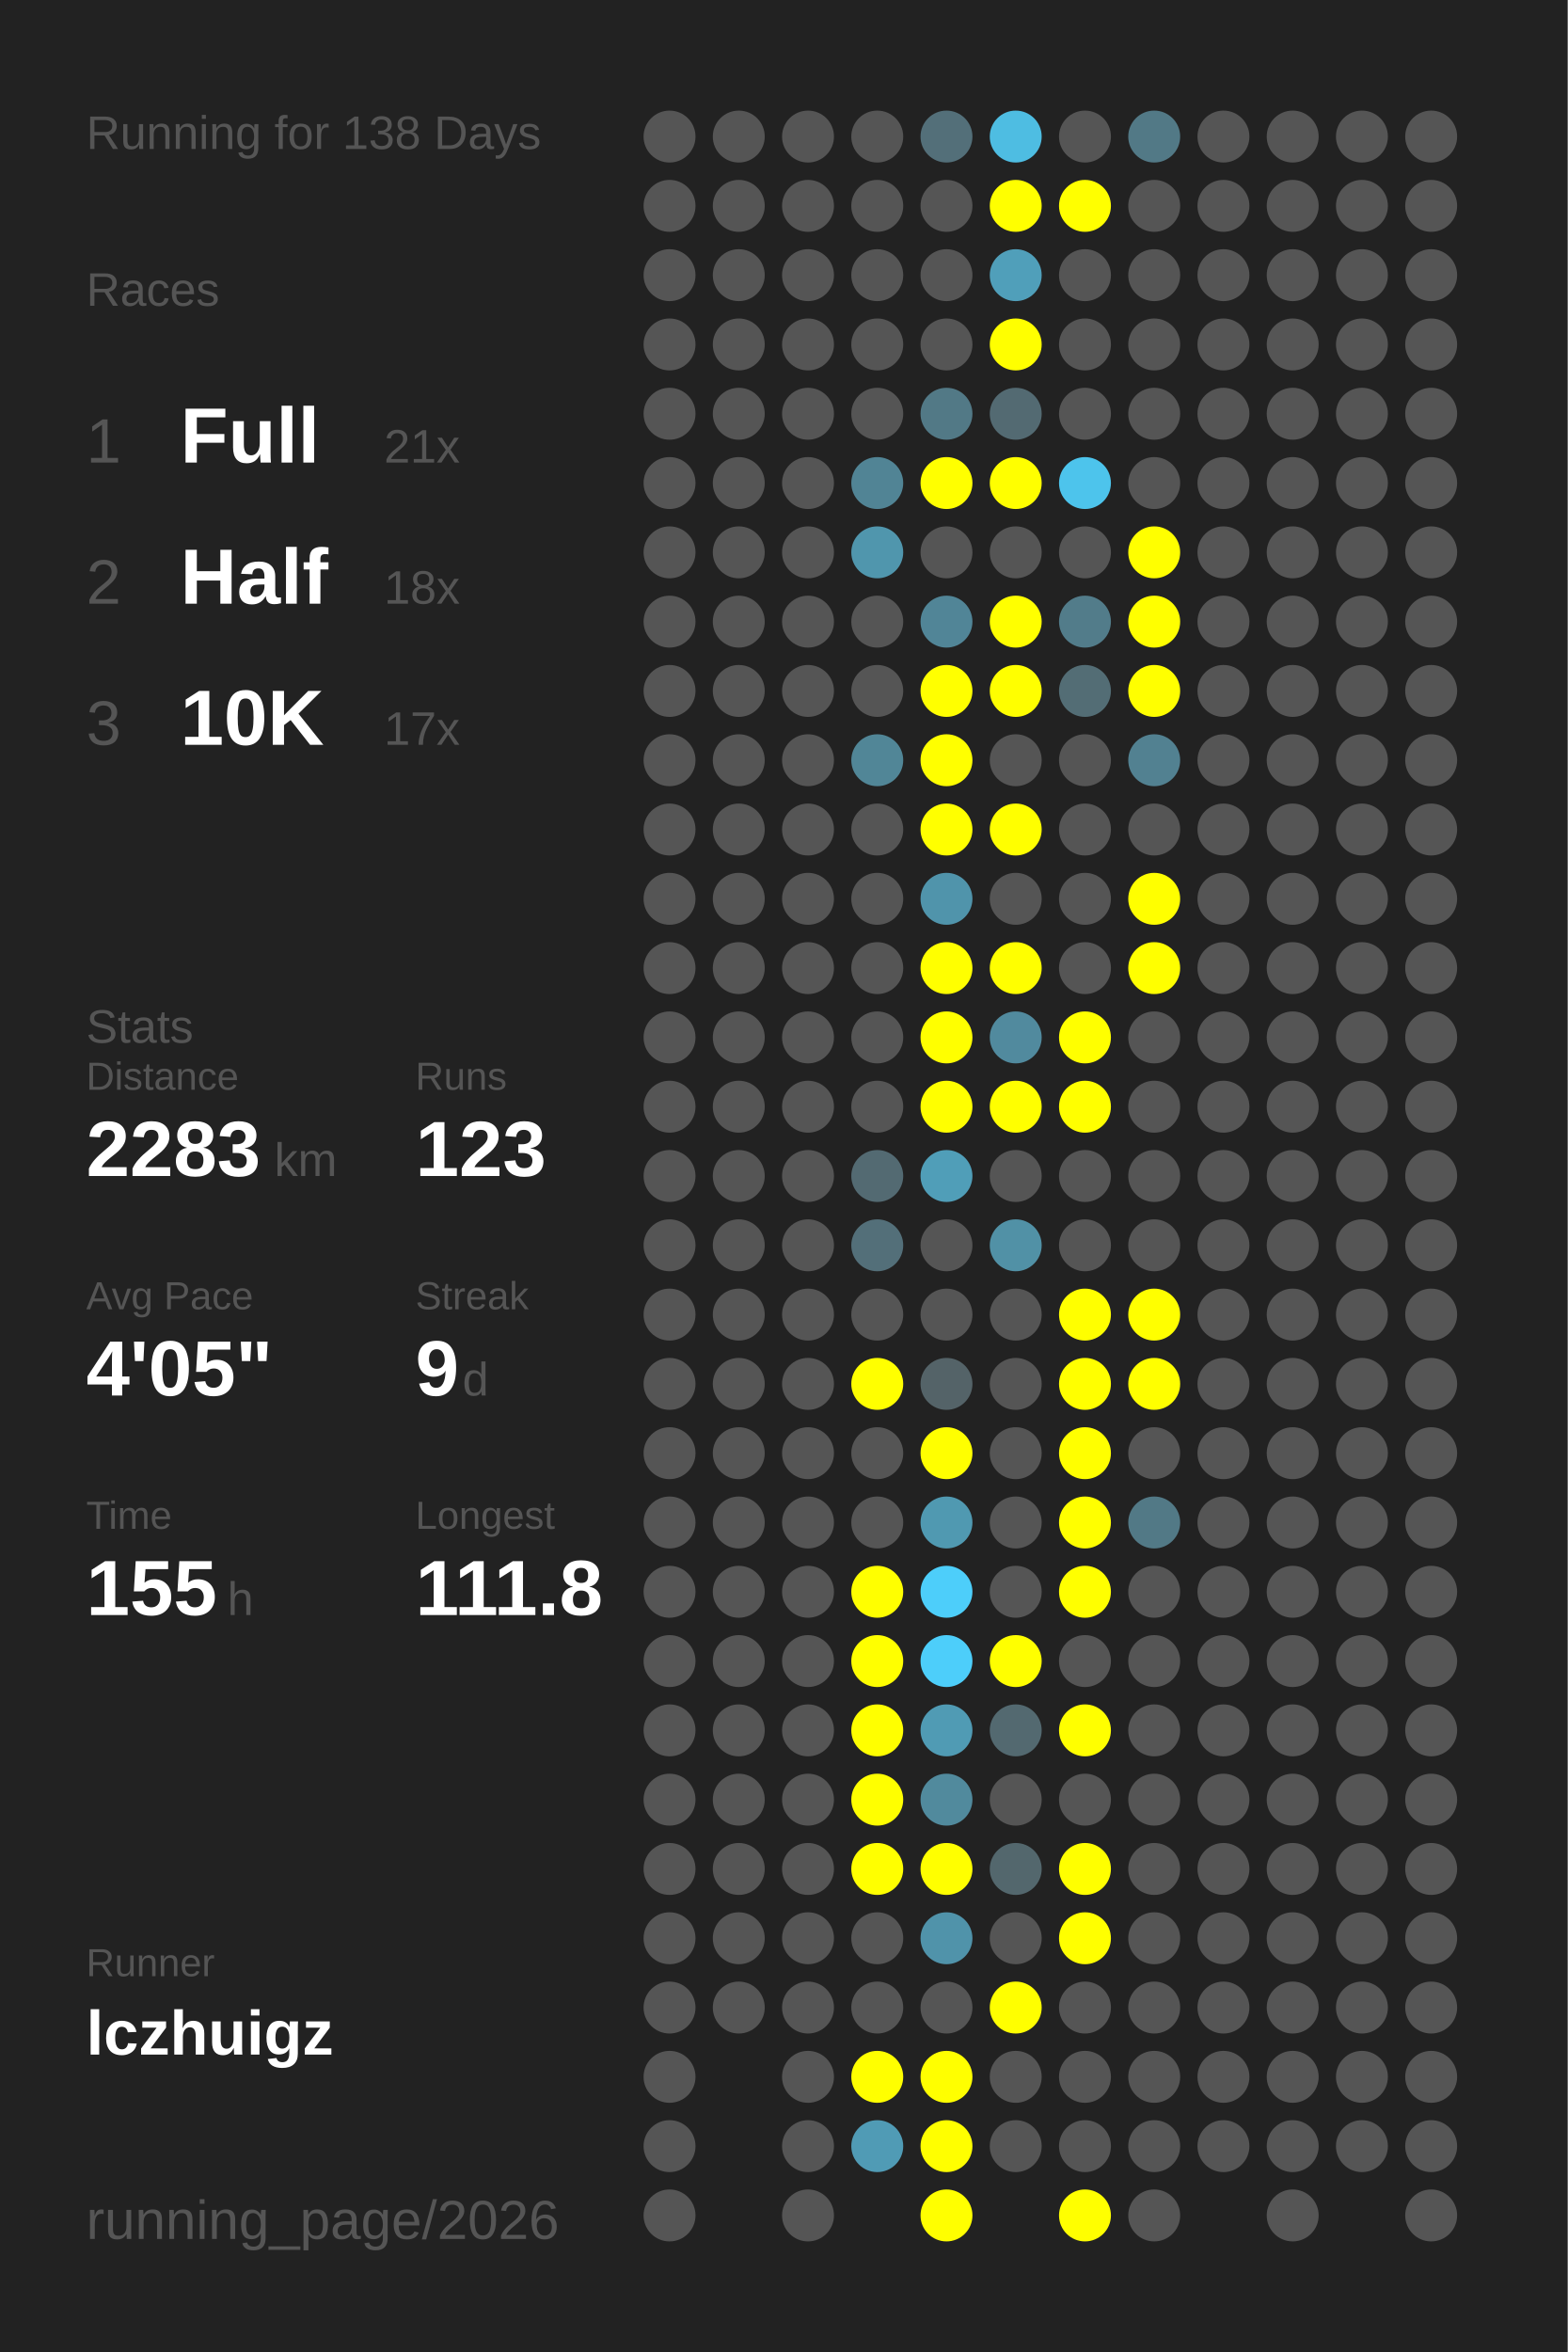
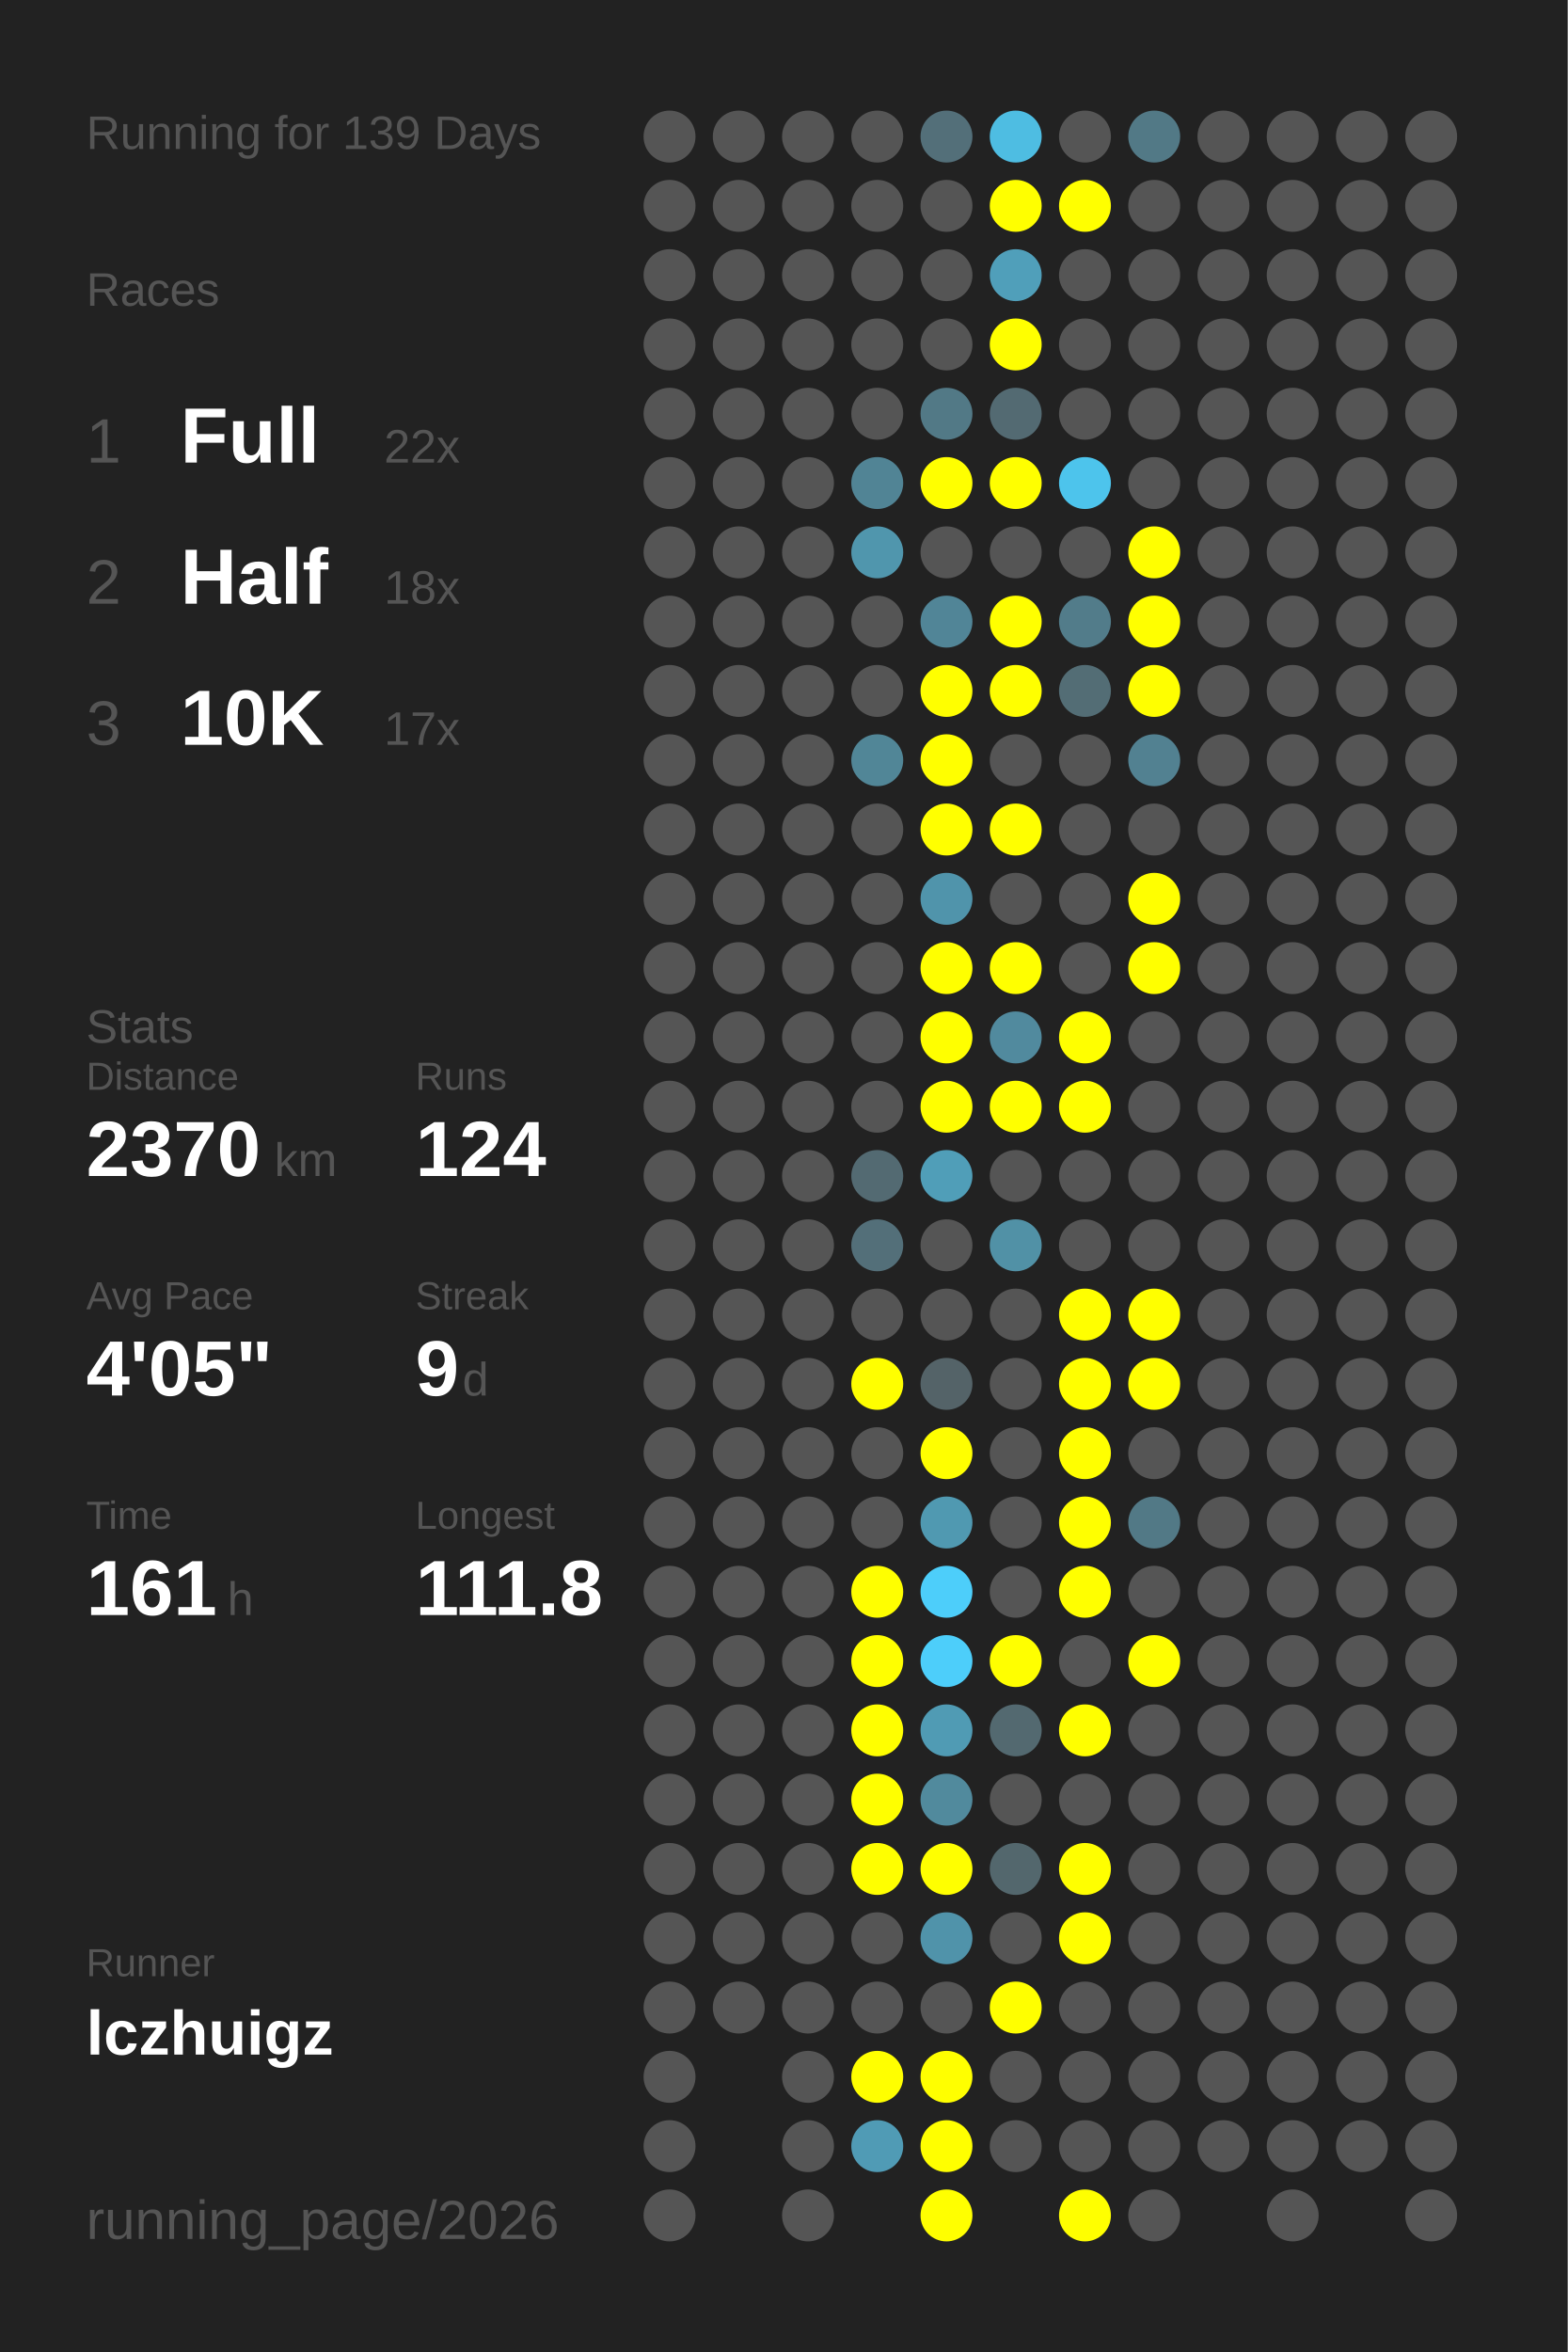
<svg xmlns="http://www.w3.org/2000/svg" baseProfile="full" height="300mm" version="1.1" viewBox="0,0,200,300" width="200mm">
  <defs />
  <rect fill="#222222" height="300" width="200" x="0" y="0" />
-   <text fill="#555555" style="font-size:6px; font-family:Arial;" x="11" y="19">Running for 138 Days</text>
+   <text fill="#555555" style="font-size:6px; font-family:Arial;" x="11" y="19">Running for 139 Days</text>
  <text fill="#555555" style="font-size:6px; font-family:Arial;" x="11" y="39">Races</text>
  <text fill="#555555" style="font-size:8px; font-family:Arial;" x="11" y="59">1</text>
  <text fill="#FFFFFF" style="font-size:10px; font-family:Arial; font-weight:bold;" x="23" y="59">Full</text>
-   <text fill="#555555" style="font-size:6px; font-family:Arial;" x="49" y="59">21x</text>
+   <text fill="#555555" style="font-size:6px; font-family:Arial;" x="49" y="59">22x</text>
  <text fill="#555555" style="font-size:8px; font-family:Arial;" x="11" y="77">2</text>
  <text fill="#FFFFFF" style="font-size:10px; font-family:Arial; font-weight:bold;" x="23" y="77">Half</text>
  <text fill="#555555" style="font-size:6px; font-family:Arial;" x="49" y="77">18x</text>
  <text fill="#555555" style="font-size:8px; font-family:Arial;" x="11" y="95">3</text>
  <text fill="#FFFFFF" style="font-size:10px; font-family:Arial; font-weight:bold;" x="23" y="95">10K</text>
  <text fill="#555555" style="font-size:6px; font-family:Arial;" x="49" y="95">17x</text>
  <text fill="#555555" style="font-size:6px; font-family:Arial;" x="11" y="133">Stats</text>
  <text fill="#555555" style="font-size:5px; font-family:Arial;" x="11" y="139">Distance</text>
-   <text fill="#FFFFFF" style="font-size:10px; font-family:Arial; font-weight:bold;" x="11" y="150">2283</text>
+   <text fill="#FFFFFF" style="font-size:10px; font-family:Arial; font-weight:bold;" x="11" y="150">2370</text>
  <text fill="#555555" style="font-size:6px; font-family:Arial;" x="35" y="150">km</text>
  <text fill="#555555" style="font-size:5px; font-family:Arial;" x="53" y="139">Runs</text>
-   <text fill="#FFFFFF" style="font-size:10px; font-family:Arial; font-weight:bold;" x="53" y="150">123</text>
+   <text fill="#FFFFFF" style="font-size:10px; font-family:Arial; font-weight:bold;" x="53" y="150">124</text>
  <text fill="#555555" style="font-size:5px; font-family:Arial;" x="11" y="167">Avg Pace</text>
  <text fill="#FFFFFF" style="font-size:10px; font-family:Arial; font-weight:bold;" x="11" y="178">4'05"</text>
  <text fill="#555555" style="font-size:5px; font-family:Arial;" x="53" y="167">Streak</text>
  <text fill="#FFFFFF" style="font-size:10px; font-family:Arial; font-weight:bold;" x="53" y="178">9</text>
  <text fill="#555555" style="font-size:6px; font-family:Arial;" x="59" y="178">d</text>
  <text fill="#555555" style="font-size:5px; font-family:Arial;" x="11" y="195">Time</text>
-   <text fill="#FFFFFF" style="font-size:10px; font-family:Arial; font-weight:bold;" x="11" y="206">155</text>
+   <text fill="#FFFFFF" style="font-size:10px; font-family:Arial; font-weight:bold;" x="11" y="206">161</text>
  <text fill="#555555" style="font-size:6px; font-family:Arial;" x="29" y="206">h</text>
  <text fill="#555555" style="font-size:5px; font-family:Arial;" x="53" y="195">Longest</text>
  <text fill="#FFFFFF" style="font-size:10px; font-family:Arial; font-weight:bold;" x="53" y="206">111.8</text>
  <text fill="#555555" style="font-size:5px; font-family:Arial;" x="11" y="252.065">Runner</text>
  <text fill="#FFFFFF" style="font-size:8px; font-family:Arial; font-weight:bold;" x="11" y="262.065">lczhuigz</text>
  <text fill="#555555" style="font-size:7px; font-family:Arial;" x="11" y="285.581">running_page/2026</text>
  <circle cx="85.417" cy="17.419" fill="#555555" r="3.312" />
  <circle cx="85.417" cy="26.258" fill="#555555" r="3.312" />
  <circle cx="85.417" cy="35.097" fill="#555555" r="3.312" />
  <circle cx="85.417" cy="43.935" fill="#555555" r="3.312" />
  <circle cx="85.417" cy="52.774" fill="#555555" r="3.312" />
  <circle cx="85.417" cy="61.613" fill="#555555" r="3.312" />
  <circle cx="85.417" cy="70.452" fill="#555555" r="3.312" />
  <circle cx="85.417" cy="79.29" fill="#555555" r="3.312" />
  <circle cx="85.417" cy="88.129" fill="#555555" r="3.312" />
  <circle cx="85.417" cy="96.968" fill="#555555" r="3.312" />
  <circle cx="85.417" cy="105.806" fill="#555555" r="3.312" />
  <circle cx="85.417" cy="114.645" fill="#555555" r="3.312" />
  <circle cx="85.417" cy="123.484" fill="#555555" r="3.312" />
  <circle cx="85.417" cy="132.323" fill="#555555" r="3.312" />
  <circle cx="85.417" cy="141.161" fill="#555555" r="3.312" />
  <circle cx="85.417" cy="150" fill="#555555" r="3.312" />
  <circle cx="85.417" cy="158.839" fill="#555555" r="3.312" />
  <circle cx="85.417" cy="167.677" fill="#555555" r="3.312" />
  <circle cx="85.417" cy="176.516" fill="#555555" r="3.312" />
  <circle cx="85.417" cy="185.355" fill="#555555" r="3.312" />
  <circle cx="85.417" cy="194.194" fill="#555555" r="3.312" />
  <circle cx="85.417" cy="203.032" fill="#555555" r="3.312" />
  <circle cx="85.417" cy="211.871" fill="#555555" r="3.312" />
  <circle cx="85.417" cy="220.71" fill="#555555" r="3.312" />
  <circle cx="85.417" cy="229.548" fill="#555555" r="3.312" />
  <circle cx="85.417" cy="238.387" fill="#555555" r="3.312" />
  <circle cx="85.417" cy="247.226" fill="#555555" r="3.312" />
  <circle cx="85.417" cy="256.065" fill="#555555" r="3.312" />
  <circle cx="85.417" cy="264.903" fill="#555555" r="3.312" />
  <circle cx="85.417" cy="273.742" fill="#555555" r="3.312" />
  <circle cx="85.417" cy="282.581" fill="#555555" r="3.312" />
  <circle cx="94.25" cy="17.419" fill="#555555" r="3.312" />
  <circle cx="94.25" cy="26.258" fill="#555555" r="3.312" />
  <circle cx="94.25" cy="35.097" fill="#555555" r="3.312" />
  <circle cx="94.25" cy="43.935" fill="#555555" r="3.312" />
  <circle cx="94.25" cy="52.774" fill="#555555" r="3.312" />
  <circle cx="94.25" cy="61.613" fill="#555555" r="3.312" />
  <circle cx="94.25" cy="70.452" fill="#555555" r="3.312" />
  <circle cx="94.25" cy="79.29" fill="#555555" r="3.312" />
  <circle cx="94.25" cy="88.129" fill="#555555" r="3.312" />
  <circle cx="94.25" cy="96.968" fill="#555555" r="3.312" />
  <circle cx="94.25" cy="105.806" fill="#555555" r="3.312" />
  <circle cx="94.25" cy="114.645" fill="#555555" r="3.312" />
  <circle cx="94.25" cy="123.484" fill="#555555" r="3.312" />
  <circle cx="94.25" cy="132.323" fill="#555555" r="3.312" />
  <circle cx="94.25" cy="141.161" fill="#555555" r="3.312" />
  <circle cx="94.25" cy="150" fill="#555555" r="3.312" />
  <circle cx="94.25" cy="158.839" fill="#555555" r="3.312" />
  <circle cx="94.25" cy="167.677" fill="#555555" r="3.312" />
  <circle cx="94.25" cy="176.516" fill="#555555" r="3.312" />
  <circle cx="94.25" cy="185.355" fill="#555555" r="3.312" />
  <circle cx="94.25" cy="194.194" fill="#555555" r="3.312" />
  <circle cx="94.25" cy="203.032" fill="#555555" r="3.312" />
  <circle cx="94.25" cy="211.871" fill="#555555" r="3.312" />
  <circle cx="94.25" cy="220.71" fill="#555555" r="3.312" />
  <circle cx="94.25" cy="229.548" fill="#555555" r="3.312" />
  <circle cx="94.25" cy="238.387" fill="#555555" r="3.312" />
  <circle cx="94.25" cy="247.226" fill="#555555" r="3.312" />
  <circle cx="94.25" cy="256.065" fill="#555555" r="3.312" />
  <circle cx="103.083" cy="17.419" fill="#555555" r="3.312" />
  <circle cx="103.083" cy="26.258" fill="#555555" r="3.312" />
  <circle cx="103.083" cy="35.097" fill="#555555" r="3.312" />
  <circle cx="103.083" cy="43.935" fill="#555555" r="3.312" />
  <circle cx="103.083" cy="52.774" fill="#555555" r="3.312" />
  <circle cx="103.083" cy="61.613" fill="#555555" r="3.312" />
  <circle cx="103.083" cy="70.452" fill="#555555" r="3.312" />
  <circle cx="103.083" cy="79.29" fill="#555555" r="3.312" />
  <circle cx="103.083" cy="88.129" fill="#555555" r="3.312" />
  <circle cx="103.083" cy="96.968" fill="#555555" r="3.312" />
  <circle cx="103.083" cy="105.806" fill="#555555" r="3.312" />
  <circle cx="103.083" cy="114.645" fill="#555555" r="3.312" />
  <circle cx="103.083" cy="123.484" fill="#555555" r="3.312" />
  <circle cx="103.083" cy="132.323" fill="#555555" r="3.312" />
  <circle cx="103.083" cy="141.161" fill="#555555" r="3.312" />
  <circle cx="103.083" cy="150" fill="#555555" r="3.312" />
  <circle cx="103.083" cy="158.839" fill="#555555" r="3.312" />
  <circle cx="103.083" cy="167.677" fill="#555555" r="3.312" />
  <circle cx="103.083" cy="176.516" fill="#555555" r="3.312" />
  <circle cx="103.083" cy="185.355" fill="#555555" r="3.312" />
  <circle cx="103.083" cy="194.194" fill="#555555" r="3.312" />
  <circle cx="103.083" cy="203.032" fill="#555555" r="3.312" />
  <circle cx="103.083" cy="211.871" fill="#555555" r="3.312" />
  <circle cx="103.083" cy="220.71" fill="#555555" r="3.312" />
  <circle cx="103.083" cy="229.548" fill="#555555" r="3.312" />
  <circle cx="103.083" cy="238.387" fill="#555555" r="3.312" />
  <circle cx="103.083" cy="247.226" fill="#555555" r="3.312" />
  <circle cx="103.083" cy="256.065" fill="#555555" r="3.312" />
  <circle cx="103.083" cy="264.903" fill="#555555" r="3.312" />
  <circle cx="103.083" cy="273.742" fill="#555555" r="3.312" />
  <circle cx="103.083" cy="282.581" fill="#555555" r="3.312" />
  <circle cx="111.917" cy="17.419" fill="#555555" r="3.312" />
  <circle cx="111.917" cy="26.258" fill="#555555" r="3.312" />
  <circle cx="111.917" cy="35.097" fill="#555555" r="3.312" />
  <circle cx="111.917" cy="43.935" fill="#555555" r="3.312" />
  <circle cx="111.917" cy="52.774" fill="#555555" r="3.312" />
  <circle cx="111.917" cy="61.613" fill="#518495" r="3.312" />
  <circle cx="111.917" cy="70.452" fill="#5096ad" r="3.312" />
  <circle cx="111.917" cy="79.29" fill="#555555" r="3.312" />
  <circle cx="111.917" cy="88.129" fill="#555555" r="3.312" />
  <circle cx="111.917" cy="96.968" fill="#518697" r="3.312" />
  <circle cx="111.917" cy="105.806" fill="#555555" r="3.312" />
  <circle cx="111.917" cy="114.645" fill="#555555" r="3.312" />
  <circle cx="111.917" cy="123.484" fill="#555555" r="3.312" />
  <circle cx="111.917" cy="132.323" fill="#555555" r="3.312" />
  <circle cx="111.917" cy="141.161" fill="#555555" r="3.312" />
  <circle cx="111.917" cy="150" fill="#536a72" r="3.312" />
  <circle cx="111.917" cy="158.839" fill="#536f79" r="3.312" />
  <circle cx="111.917" cy="167.677" fill="#555555" r="3.312" />
  <circle cx="111.917" cy="176.516" fill="#FFFF00" r="3.312" />
  <circle cx="111.917" cy="185.355" fill="#555555" r="3.312" />
  <circle cx="111.917" cy="194.194" fill="#555555" r="3.312" />
  <circle cx="111.917" cy="203.032" fill="#FFFF00" r="3.312" />
  <circle cx="111.917" cy="211.871" fill="#FFFF00" r="3.312" />
  <circle cx="111.917" cy="220.71" fill="#FFFF00" r="3.312" />
  <circle cx="111.917" cy="229.548" fill="#FFFF00" r="3.312" />
  <circle cx="111.917" cy="238.387" fill="#FFFF00" r="3.312" />
  <circle cx="111.917" cy="247.226" fill="#555555" r="3.312" />
  <circle cx="111.917" cy="256.065" fill="#555555" r="3.312" />
  <circle cx="111.917" cy="264.903" fill="#FFFF00" r="3.312" />
  <circle cx="111.917" cy="273.742" fill="#509bb5" r="3.312" />
  <circle cx="120.75" cy="17.419" fill="#536f79" r="3.312" />
  <circle cx="120.75" cy="26.258" fill="#555555" r="3.312" />
  <circle cx="120.75" cy="35.097" fill="#555555" r="3.312" />
  <circle cx="120.75" cy="43.935" fill="#555555" r="3.312" />
  <circle cx="120.75" cy="52.774" fill="#527986" r="3.312" />
  <circle cx="120.75" cy="61.613" fill="#FFFF00" r="3.312" />
  <circle cx="120.75" cy="70.452" fill="#555555" r="3.312" />
  <circle cx="120.75" cy="79.29" fill="#518597" r="3.312" />
  <circle cx="120.75" cy="88.129" fill="#FFFF00" r="3.312" />
  <circle cx="120.75" cy="96.968" fill="#FFFF00" r="3.312" />
  <circle cx="120.75" cy="105.806" fill="#FFFF00" r="3.312" />
  <circle cx="120.75" cy="114.645" fill="#5094ab" r="3.312" />
  <circle cx="120.75" cy="123.484" fill="#FFFF00" r="3.312" />
  <circle cx="120.75" cy="132.323" fill="#FFFF00" r="3.312" />
  <circle cx="120.75" cy="141.161" fill="#FFFF00" r="3.312" />
  <circle cx="120.75" cy="150" fill="#509eb8" r="3.312" />
  <circle cx="120.75" cy="158.839" fill="#555555" r="3.312" />
  <circle cx="120.75" cy="167.677" fill="#555555" r="3.312" />
  <circle cx="120.75" cy="176.516" fill="#546368" r="3.312" />
  <circle cx="120.75" cy="185.355" fill="#FFFF00" r="3.312" />
  <circle cx="120.75" cy="194.194" fill="#5099b1" r="3.312" />
  <circle cx="120.75" cy="203.032" fill="#4dcefa" r="3.312" />
  <circle cx="120.75" cy="211.871" fill="#4dcefa" r="3.312" />
  <circle cx="120.75" cy="220.71" fill="#509bb4" r="3.312" />
  <circle cx="120.75" cy="229.548" fill="#518a9d" r="3.312" />
  <circle cx="120.75" cy="238.387" fill="#FFFF00" r="3.312" />
  <circle cx="120.75" cy="247.226" fill="#5093aa" r="3.312" />
  <circle cx="120.75" cy="256.065" fill="#555555" r="3.312" />
  <circle cx="120.75" cy="264.903" fill="#FFFF00" r="3.312" />
  <circle cx="120.75" cy="273.742" fill="#FFFF00" r="3.312" />
  <circle cx="120.75" cy="282.581" fill="#FFFF00" r="3.312" />
  <circle cx="129.583" cy="17.419" fill="#4ebde2" r="3.312" />
  <circle cx="129.583" cy="26.258" fill="#FFFF00" r="3.312" />
  <circle cx="129.583" cy="35.097" fill="#509fba" r="3.312" />
  <circle cx="129.583" cy="43.935" fill="#FFFF00" r="3.312" />
  <circle cx="129.583" cy="52.774" fill="#536a72" r="3.312" />
  <circle cx="129.583" cy="61.613" fill="#FFFF00" r="3.312" />
  <circle cx="129.583" cy="70.452" fill="#555555" r="3.312" />
  <circle cx="129.583" cy="79.29" fill="#FFFF00" r="3.312" />
  <circle cx="129.583" cy="88.129" fill="#FFFF00" r="3.312" />
  <circle cx="129.583" cy="96.968" fill="#555555" r="3.312" />
  <circle cx="129.583" cy="105.806" fill="#FFFF00" r="3.312" />
  <circle cx="129.583" cy="114.645" fill="#555555" r="3.312" />
  <circle cx="129.583" cy="123.484" fill="#FFFF00" r="3.312" />
  <circle cx="129.583" cy="132.323" fill="#518a9e" r="3.312" />
  <circle cx="129.583" cy="141.161" fill="#FFFF00" r="3.312" />
  <circle cx="129.583" cy="150" fill="#555555" r="3.312" />
  <circle cx="129.583" cy="158.839" fill="#5191a6" r="3.312" />
  <circle cx="129.583" cy="167.677" fill="#555555" r="3.312" />
  <circle cx="129.583" cy="176.516" fill="#555555" r="3.312" />
  <circle cx="129.583" cy="185.355" fill="#555555" r="3.312" />
  <circle cx="129.583" cy="194.194" fill="#555555" r="3.312" />
  <circle cx="129.583" cy="203.032" fill="#555555" r="3.312" />
  <circle cx="129.583" cy="211.871" fill="#FFFF00" r="3.312" />
  <circle cx="129.583" cy="220.71" fill="#536970" r="3.312" />
  <circle cx="129.583" cy="229.548" fill="#555555" r="3.312" />
  <circle cx="129.583" cy="238.387" fill="#53676d" r="3.312" />
  <circle cx="129.583" cy="247.226" fill="#555555" r="3.312" />
  <circle cx="129.583" cy="256.065" fill="#FFFF00" r="3.312" />
  <circle cx="129.583" cy="264.903" fill="#555555" r="3.312" />
  <circle cx="129.583" cy="273.742" fill="#555555" r="3.312" />
  <circle cx="138.417" cy="17.419" fill="#555555" r="3.312" />
  <circle cx="138.417" cy="26.258" fill="#FFFF00" r="3.312" />
  <circle cx="138.417" cy="35.097" fill="#555555" r="3.312" />
  <circle cx="138.417" cy="43.935" fill="#555555" r="3.312" />
  <circle cx="138.417" cy="52.774" fill="#555555" r="3.312" />
  <circle cx="138.417" cy="61.613" fill="#4dc4ec" r="3.312" />
  <circle cx="138.417" cy="70.452" fill="#555555" r="3.312" />
  <circle cx="138.417" cy="79.29" fill="#527c8a" r="3.312" />
  <circle cx="138.417" cy="88.129" fill="#536d75" r="3.312" />
  <circle cx="138.417" cy="96.968" fill="#555555" r="3.312" />
  <circle cx="138.417" cy="105.806" fill="#555555" r="3.312" />
  <circle cx="138.417" cy="114.645" fill="#555555" r="3.312" />
  <circle cx="138.417" cy="123.484" fill="#555555" r="3.312" />
  <circle cx="138.417" cy="132.323" fill="#FFFF00" r="3.312" />
  <circle cx="138.417" cy="141.161" fill="#FFFF00" r="3.312" />
  <circle cx="138.417" cy="150" fill="#555555" r="3.312" />
  <circle cx="138.417" cy="158.839" fill="#555555" r="3.312" />
  <circle cx="138.417" cy="167.677" fill="#FFFF00" r="3.312" />
  <circle cx="138.417" cy="176.516" fill="#FFFF00" r="3.312" />
  <circle cx="138.417" cy="185.355" fill="#FFFF00" r="3.312" />
  <circle cx="138.417" cy="194.194" fill="#FFFF00" r="3.312" />
  <circle cx="138.417" cy="203.032" fill="#FFFF00" r="3.312" />
  <circle cx="138.417" cy="211.871" fill="#555555" r="3.312" />
  <circle cx="138.417" cy="220.71" fill="#FFFF00" r="3.312" />
  <circle cx="138.417" cy="229.548" fill="#555555" r="3.312" />
  <circle cx="138.417" cy="238.387" fill="#FFFF00" r="3.312" />
  <circle cx="138.417" cy="247.226" fill="#FFFF00" r="3.312" />
  <circle cx="138.417" cy="256.065" fill="#555555" r="3.312" />
  <circle cx="138.417" cy="264.903" fill="#555555" r="3.312" />
  <circle cx="138.417" cy="273.742" fill="#555555" r="3.312" />
  <circle cx="138.417" cy="282.581" fill="#FFFF00" r="3.312" />
  <circle cx="147.25" cy="17.419" fill="#527986" r="3.312" />
  <circle cx="147.25" cy="26.258" fill="#555555" r="3.312" />
  <circle cx="147.25" cy="35.097" fill="#555555" r="3.312" />
  <circle cx="147.25" cy="43.935" fill="#555555" r="3.312" />
  <circle cx="147.25" cy="52.774" fill="#555555" r="3.312" />
  <circle cx="147.25" cy="61.613" fill="#555555" r="3.312" />
  <circle cx="147.25" cy="70.452" fill="#FFFF00" r="3.312" />
  <circle cx="147.25" cy="79.29" fill="#FFFF00" r="3.312" />
  <circle cx="147.25" cy="88.129" fill="#FFFF00" r="3.312" />
  <circle cx="147.25" cy="96.968" fill="#528191" r="3.312" />
  <circle cx="147.25" cy="105.806" fill="#555555" r="3.312" />
  <circle cx="147.25" cy="114.645" fill="#FFFF00" r="3.312" />
  <circle cx="147.25" cy="123.484" fill="#FFFF00" r="3.312" />
  <circle cx="147.25" cy="132.323" fill="#555555" r="3.312" />
  <circle cx="147.25" cy="141.161" fill="#555555" r="3.312" />
  <circle cx="147.25" cy="150" fill="#555555" r="3.312" />
  <circle cx="147.25" cy="158.839" fill="#555555" r="3.312" />
  <circle cx="147.25" cy="167.677" fill="#FFFF00" r="3.312" />
  <circle cx="147.25" cy="176.516" fill="#FFFF00" r="3.312" />
  <circle cx="147.25" cy="185.355" fill="#555555" r="3.312" />
  <circle cx="147.25" cy="194.194" fill="#527986" r="3.312" />
  <circle cx="147.25" cy="203.032" fill="#555555" r="3.312" />
-   <circle cx="147.25" cy="211.871" fill="#555555" r="3.312" />
+   <circle cx="147.25" cy="211.871" fill="#FFFF00" r="3.312" />
  <circle cx="147.25" cy="220.71" fill="#555555" r="3.312" />
  <circle cx="147.25" cy="229.548" fill="#555555" r="3.312" />
  <circle cx="147.25" cy="238.387" fill="#555555" r="3.312" />
  <circle cx="147.25" cy="247.226" fill="#555555" r="3.312" />
  <circle cx="147.25" cy="256.065" fill="#555555" r="3.312" />
  <circle cx="147.25" cy="264.903" fill="#555555" r="3.312" />
  <circle cx="147.25" cy="273.742" fill="#555555" r="3.312" />
  <circle cx="147.25" cy="282.581" fill="#555555" r="3.312" />
  <circle cx="156.083" cy="17.419" fill="#555555" r="3.312" />
  <circle cx="156.083" cy="26.258" fill="#555555" r="3.312" />
  <circle cx="156.083" cy="35.097" fill="#555555" r="3.312" />
  <circle cx="156.083" cy="43.935" fill="#555555" r="3.312" />
  <circle cx="156.083" cy="52.774" fill="#555555" r="3.312" />
  <circle cx="156.083" cy="61.613" fill="#555555" r="3.312" />
  <circle cx="156.083" cy="70.452" fill="#555555" r="3.312" />
  <circle cx="156.083" cy="79.29" fill="#555555" r="3.312" />
  <circle cx="156.083" cy="88.129" fill="#555555" r="3.312" />
  <circle cx="156.083" cy="96.968" fill="#555555" r="3.312" />
  <circle cx="156.083" cy="105.806" fill="#555555" r="3.312" />
  <circle cx="156.083" cy="114.645" fill="#555555" r="3.312" />
  <circle cx="156.083" cy="123.484" fill="#555555" r="3.312" />
  <circle cx="156.083" cy="132.323" fill="#555555" r="3.312" />
  <circle cx="156.083" cy="141.161" fill="#555555" r="3.312" />
  <circle cx="156.083" cy="150" fill="#555555" r="3.312" />
  <circle cx="156.083" cy="158.839" fill="#555555" r="3.312" />
  <circle cx="156.083" cy="167.677" fill="#555555" r="3.312" />
  <circle cx="156.083" cy="176.516" fill="#555555" r="3.312" />
  <circle cx="156.083" cy="185.355" fill="#555555" r="3.312" />
  <circle cx="156.083" cy="194.194" fill="#555555" r="3.312" />
  <circle cx="156.083" cy="203.032" fill="#555555" r="3.312" />
  <circle cx="156.083" cy="211.871" fill="#555555" r="3.312" />
  <circle cx="156.083" cy="220.71" fill="#555555" r="3.312" />
  <circle cx="156.083" cy="229.548" fill="#555555" r="3.312" />
  <circle cx="156.083" cy="238.387" fill="#555555" r="3.312" />
  <circle cx="156.083" cy="247.226" fill="#555555" r="3.312" />
  <circle cx="156.083" cy="256.065" fill="#555555" r="3.312" />
  <circle cx="156.083" cy="264.903" fill="#555555" r="3.312" />
  <circle cx="156.083" cy="273.742" fill="#555555" r="3.312" />
  <circle cx="164.917" cy="17.419" fill="#555555" r="3.312" />
  <circle cx="164.917" cy="26.258" fill="#555555" r="3.312" />
  <circle cx="164.917" cy="35.097" fill="#555555" r="3.312" />
  <circle cx="164.917" cy="43.935" fill="#555555" r="3.312" />
  <circle cx="164.917" cy="52.774" fill="#555555" r="3.312" />
  <circle cx="164.917" cy="61.613" fill="#555555" r="3.312" />
  <circle cx="164.917" cy="70.452" fill="#555555" r="3.312" />
  <circle cx="164.917" cy="79.29" fill="#555555" r="3.312" />
  <circle cx="164.917" cy="88.129" fill="#555555" r="3.312" />
  <circle cx="164.917" cy="96.968" fill="#555555" r="3.312" />
  <circle cx="164.917" cy="105.806" fill="#555555" r="3.312" />
  <circle cx="164.917" cy="114.645" fill="#555555" r="3.312" />
  <circle cx="164.917" cy="123.484" fill="#555555" r="3.312" />
  <circle cx="164.917" cy="132.323" fill="#555555" r="3.312" />
  <circle cx="164.917" cy="141.161" fill="#555555" r="3.312" />
  <circle cx="164.917" cy="150" fill="#555555" r="3.312" />
  <circle cx="164.917" cy="158.839" fill="#555555" r="3.312" />
  <circle cx="164.917" cy="167.677" fill="#555555" r="3.312" />
  <circle cx="164.917" cy="176.516" fill="#555555" r="3.312" />
  <circle cx="164.917" cy="185.355" fill="#555555" r="3.312" />
  <circle cx="164.917" cy="194.194" fill="#555555" r="3.312" />
  <circle cx="164.917" cy="203.032" fill="#555555" r="3.312" />
  <circle cx="164.917" cy="211.871" fill="#555555" r="3.312" />
  <circle cx="164.917" cy="220.71" fill="#555555" r="3.312" />
  <circle cx="164.917" cy="229.548" fill="#555555" r="3.312" />
  <circle cx="164.917" cy="238.387" fill="#555555" r="3.312" />
  <circle cx="164.917" cy="247.226" fill="#555555" r="3.312" />
  <circle cx="164.917" cy="256.065" fill="#555555" r="3.312" />
  <circle cx="164.917" cy="264.903" fill="#555555" r="3.312" />
  <circle cx="164.917" cy="273.742" fill="#555555" r="3.312" />
  <circle cx="164.917" cy="282.581" fill="#555555" r="3.312" />
  <circle cx="173.75" cy="17.419" fill="#555555" r="3.312" />
  <circle cx="173.75" cy="26.258" fill="#555555" r="3.312" />
  <circle cx="173.75" cy="35.097" fill="#555555" r="3.312" />
  <circle cx="173.75" cy="43.935" fill="#555555" r="3.312" />
  <circle cx="173.75" cy="52.774" fill="#555555" r="3.312" />
  <circle cx="173.75" cy="61.613" fill="#555555" r="3.312" />
  <circle cx="173.75" cy="70.452" fill="#555555" r="3.312" />
  <circle cx="173.75" cy="79.29" fill="#555555" r="3.312" />
  <circle cx="173.75" cy="88.129" fill="#555555" r="3.312" />
  <circle cx="173.75" cy="96.968" fill="#555555" r="3.312" />
  <circle cx="173.75" cy="105.806" fill="#555555" r="3.312" />
  <circle cx="173.75" cy="114.645" fill="#555555" r="3.312" />
  <circle cx="173.75" cy="123.484" fill="#555555" r="3.312" />
  <circle cx="173.75" cy="132.323" fill="#555555" r="3.312" />
  <circle cx="173.75" cy="141.161" fill="#555555" r="3.312" />
  <circle cx="173.75" cy="150" fill="#555555" r="3.312" />
  <circle cx="173.75" cy="158.839" fill="#555555" r="3.312" />
  <circle cx="173.75" cy="167.677" fill="#555555" r="3.312" />
  <circle cx="173.75" cy="176.516" fill="#555555" r="3.312" />
  <circle cx="173.75" cy="185.355" fill="#555555" r="3.312" />
  <circle cx="173.75" cy="194.194" fill="#555555" r="3.312" />
  <circle cx="173.75" cy="203.032" fill="#555555" r="3.312" />
  <circle cx="173.75" cy="211.871" fill="#555555" r="3.312" />
  <circle cx="173.75" cy="220.71" fill="#555555" r="3.312" />
  <circle cx="173.75" cy="229.548" fill="#555555" r="3.312" />
  <circle cx="173.75" cy="238.387" fill="#555555" r="3.312" />
  <circle cx="173.75" cy="247.226" fill="#555555" r="3.312" />
  <circle cx="173.75" cy="256.065" fill="#555555" r="3.312" />
  <circle cx="173.75" cy="264.903" fill="#555555" r="3.312" />
  <circle cx="173.75" cy="273.742" fill="#555555" r="3.312" />
  <circle cx="182.583" cy="17.419" fill="#555555" r="3.312" />
  <circle cx="182.583" cy="26.258" fill="#555555" r="3.312" />
  <circle cx="182.583" cy="35.097" fill="#555555" r="3.312" />
  <circle cx="182.583" cy="43.935" fill="#555555" r="3.312" />
  <circle cx="182.583" cy="52.774" fill="#555555" r="3.312" />
  <circle cx="182.583" cy="61.613" fill="#555555" r="3.312" />
  <circle cx="182.583" cy="70.452" fill="#555555" r="3.312" />
  <circle cx="182.583" cy="79.29" fill="#555555" r="3.312" />
  <circle cx="182.583" cy="88.129" fill="#555555" r="3.312" />
  <circle cx="182.583" cy="96.968" fill="#555555" r="3.312" />
  <circle cx="182.583" cy="105.806" fill="#555555" r="3.312" />
  <circle cx="182.583" cy="114.645" fill="#555555" r="3.312" />
  <circle cx="182.583" cy="123.484" fill="#555555" r="3.312" />
  <circle cx="182.583" cy="132.323" fill="#555555" r="3.312" />
  <circle cx="182.583" cy="141.161" fill="#555555" r="3.312" />
  <circle cx="182.583" cy="150" fill="#555555" r="3.312" />
  <circle cx="182.583" cy="158.839" fill="#555555" r="3.312" />
  <circle cx="182.583" cy="167.677" fill="#555555" r="3.312" />
  <circle cx="182.583" cy="176.516" fill="#555555" r="3.312" />
  <circle cx="182.583" cy="185.355" fill="#555555" r="3.312" />
  <circle cx="182.583" cy="194.194" fill="#555555" r="3.312" />
  <circle cx="182.583" cy="203.032" fill="#555555" r="3.312" />
  <circle cx="182.583" cy="211.871" fill="#555555" r="3.312" />
  <circle cx="182.583" cy="220.71" fill="#555555" r="3.312" />
  <circle cx="182.583" cy="229.548" fill="#555555" r="3.312" />
  <circle cx="182.583" cy="238.387" fill="#555555" r="3.312" />
  <circle cx="182.583" cy="247.226" fill="#555555" r="3.312" />
  <circle cx="182.583" cy="256.065" fill="#555555" r="3.312" />
  <circle cx="182.583" cy="264.903" fill="#555555" r="3.312" />
  <circle cx="182.583" cy="273.742" fill="#555555" r="3.312" />
  <circle cx="182.583" cy="282.581" fill="#555555" r="3.312" />
</svg>
